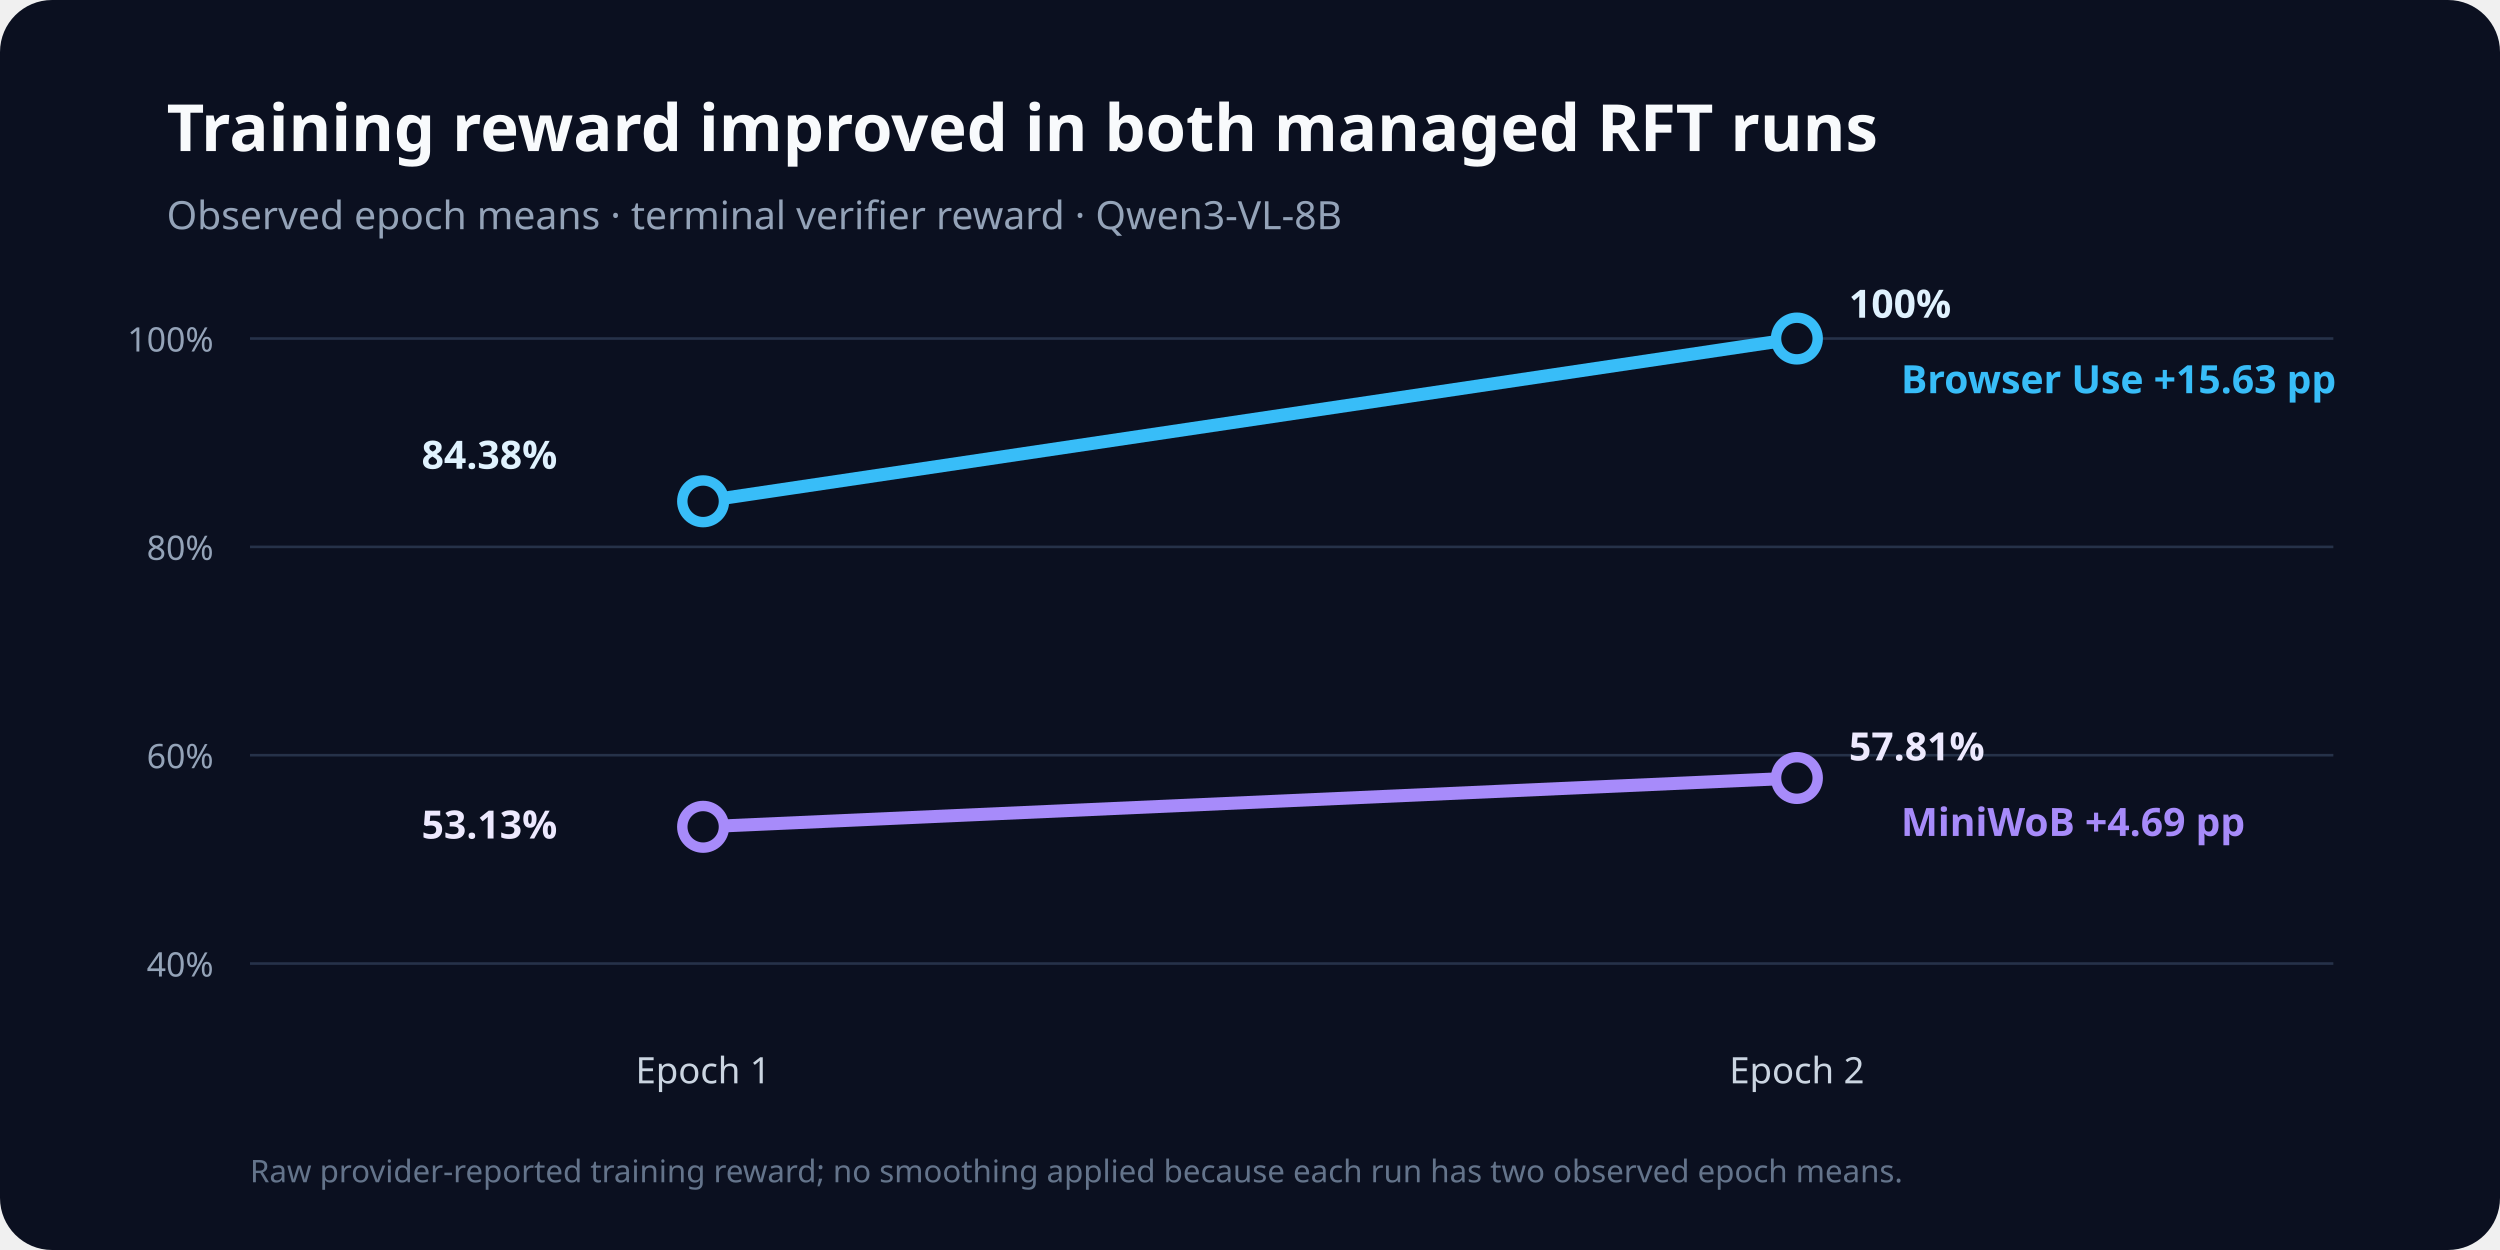
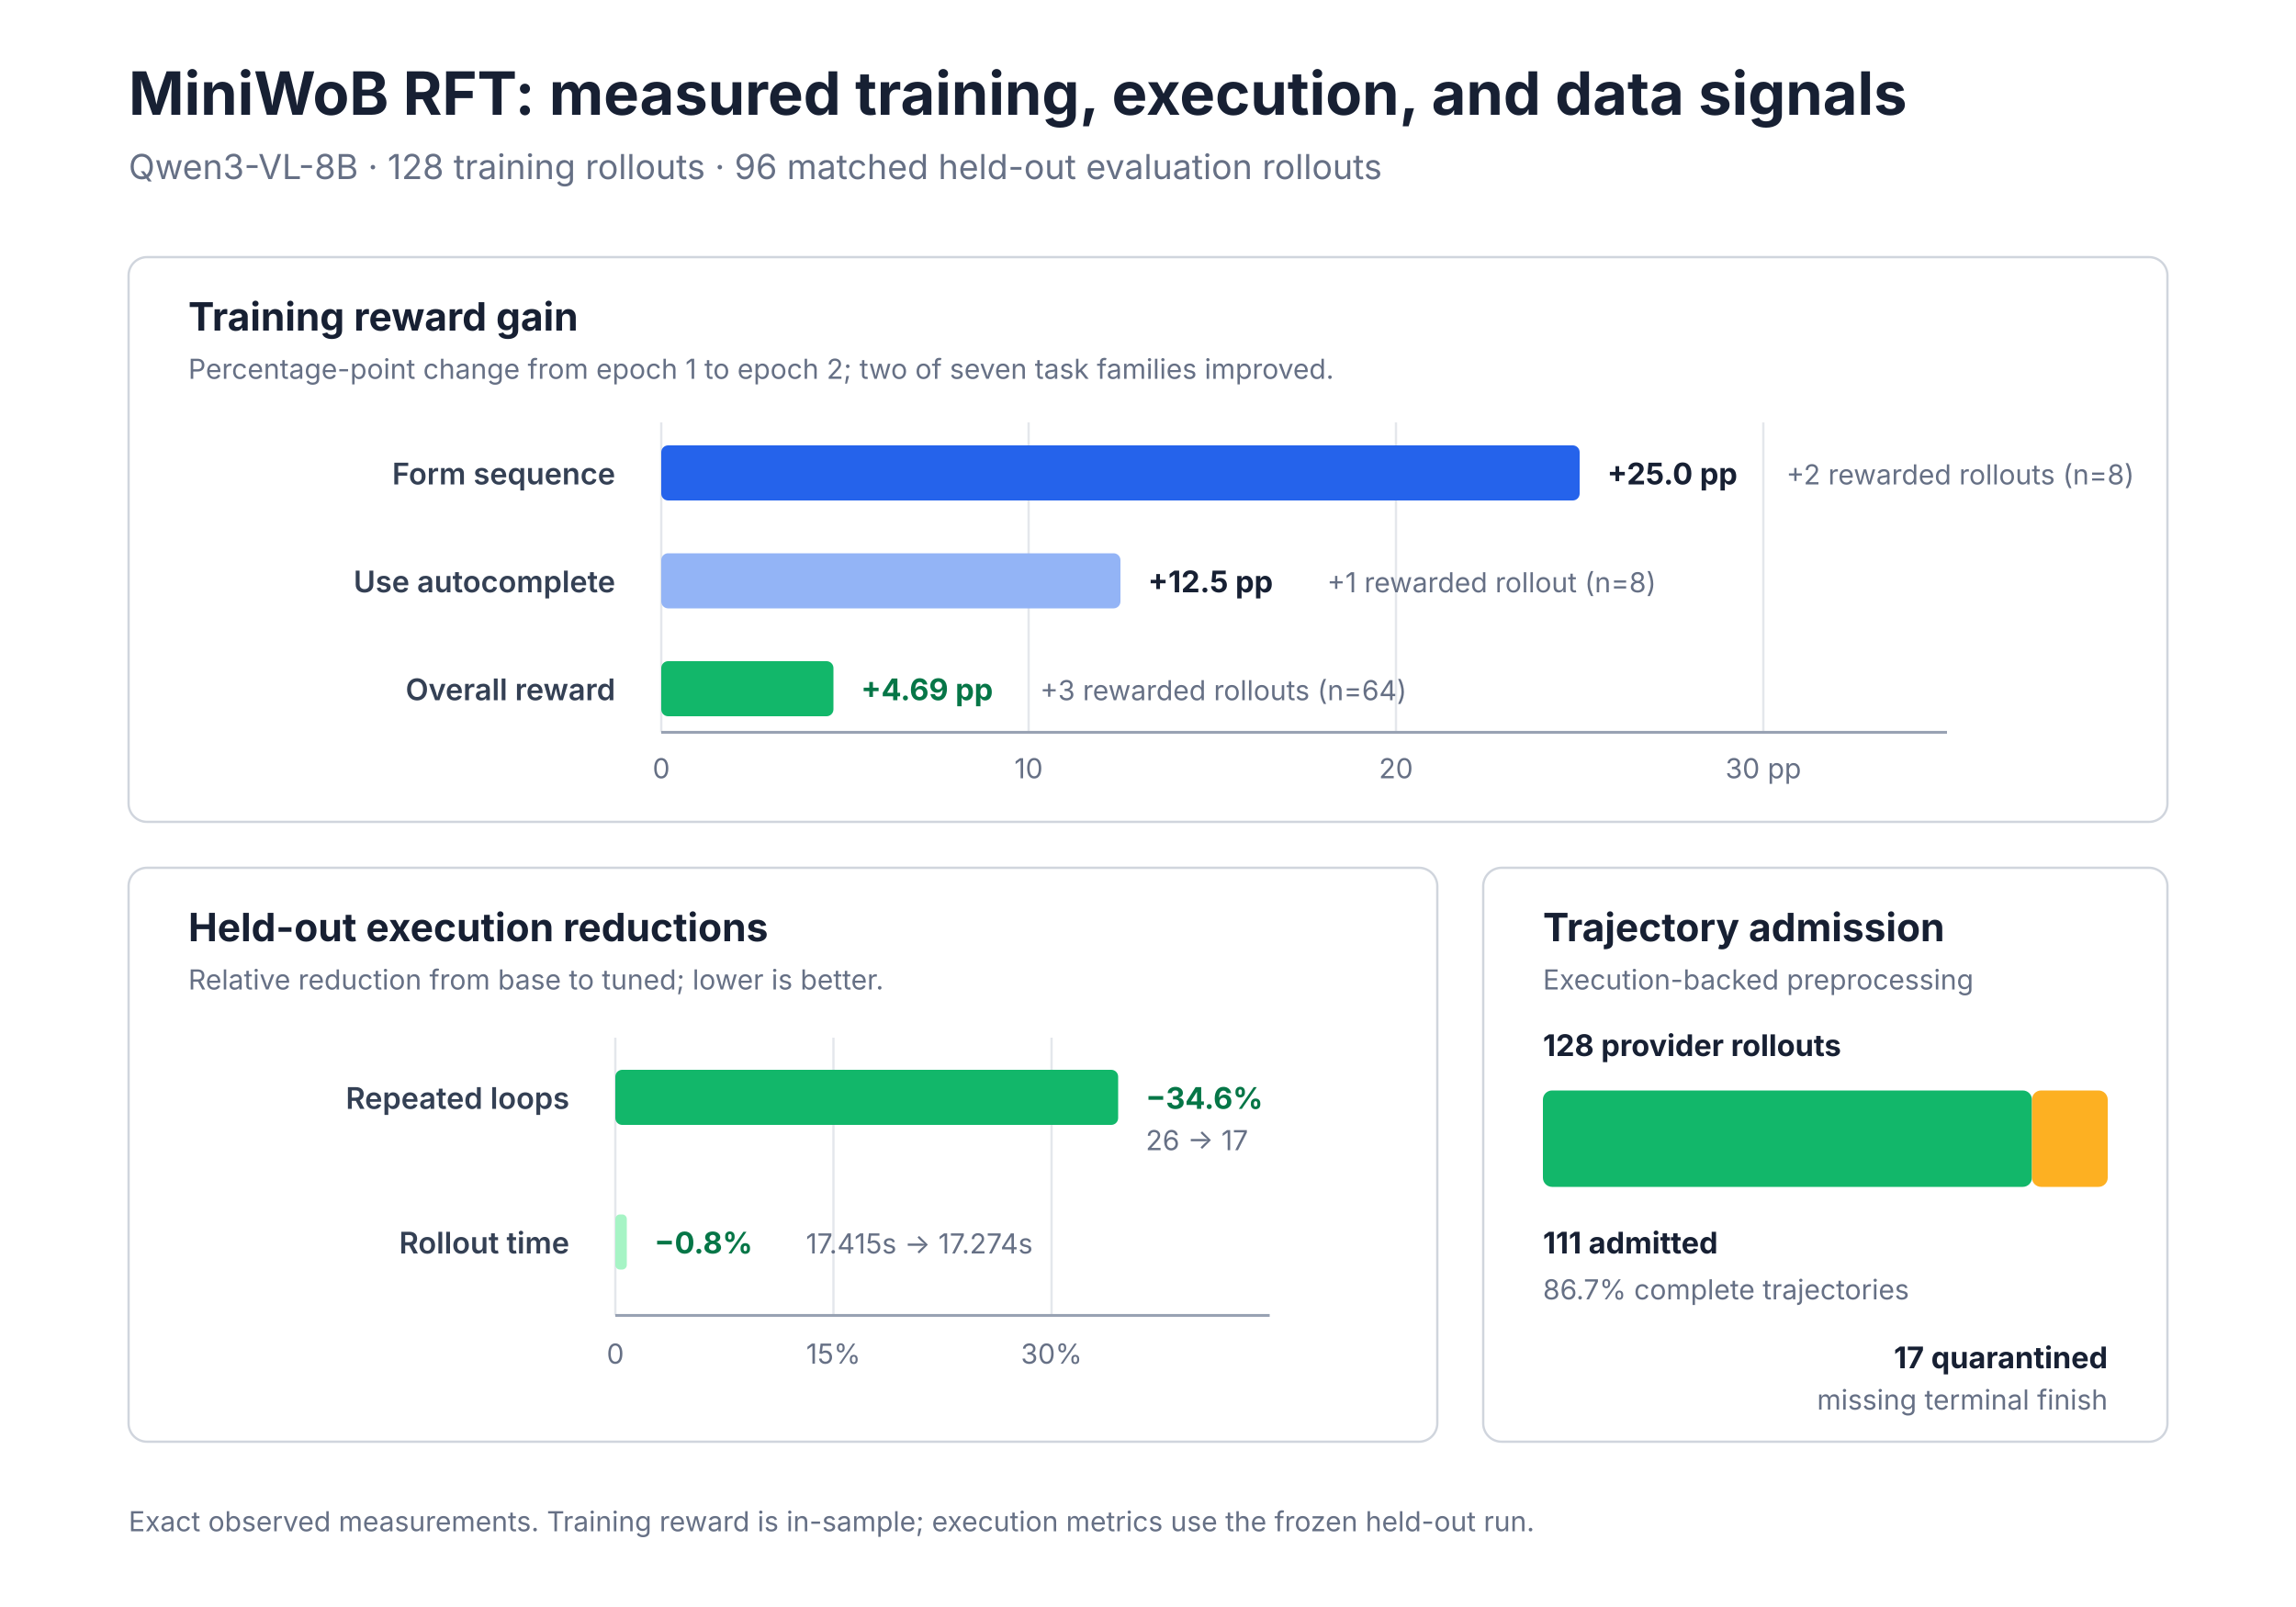
- <svg xmlns="http://www.w3.org/2000/svg" width="960" height="480" viewBox="0 0 960 480" role="img" aria-labelledby="title desc">
-   <rect width="960" height="480" rx="20" fill="#0b1020" />
-   <text x="64" y="58" fill="#f8fafc" font-family="system-ui, sans-serif" font-size="25" font-weight="700">Training reward improved in both managed RFT runs</text>
-   <text x="64" y="88" fill="#94a3b8" font-family="system-ui, sans-serif" font-size="15">Observed epoch means · terminal verifier reward · Qwen3-VL-8B</text>
-   <g stroke="#263249" stroke-width="1">
-     <line x1="96" y1="130" x2="896" y2="130" />
-     <line x1="96" y1="210" x2="896" y2="210" />
-     <line x1="96" y1="290" x2="896" y2="290" />
-     <line x1="96" y1="370" x2="896" y2="370" />
+ <svg xmlns="http://www.w3.org/2000/svg" width="1000" height="700" viewBox="0 0 1000 700" role="img" aria-labelledby="title desc">
+   <style>
+     text { font-family: Inter, ui-sans-serif, system-ui, -apple-system, BlinkMacSystemFont, "Segoe UI", sans-serif; }
+     .title { font-size: 26px; font-weight: 720; fill: #172033; }
+     .subtitle, .context, .axis { fill: #667085; }
+     .subtitle { font-size: 15px; }
+     .panel-title { font-size: 17px; font-weight: 700; fill: #172033; }
+     .panel-note, .context, .axis { font-size: 12px; }
+     .category { font-size: 13px; font-weight: 600; fill: #344054; }
+     .value { font-size: 13px; font-weight: 720; fill: #172033; }
+     .positive { fill: #067647; }
+     .blue { fill: #2563eb; }
+     .blue-soft { fill: #93b4f6; }
+     .green { fill: #12b76a; }
+     .green-soft { fill: #a6f4c5; }
+     .amber { fill: #fdb022; }
+     .grid { stroke: #e4e7ec; stroke-width: 1; }
+     .baseline { stroke: #98a2b3; stroke-width: 1.25; }
+     .panel { fill: #ffffff; stroke: #d0d5dd; stroke-width: 1; }
+   </style>
+   <rect width="1000" height="700" fill="#ffffff" />
+   <text class="title" x="56" y="50">MiniWoB RFT: measured training, execution, and data signals</text>
+   <text class="subtitle" x="56" y="78">Qwen3-VL-8B · 128 training rollouts · 96 matched held-out evaluation rollouts</text>
+   <g aria-label="Training reward gains">
+     <rect class="panel" x="56" y="112" width="888" height="246" rx="8" />
+     <text class="panel-title" x="82" y="144">Training reward gain</text>
+     <text class="panel-note context" x="82" y="165">Percentage-point change from epoch 1 to epoch 2; two of seven task families improved.</text>
+     <line class="grid" x1="288" y1="184" x2="288" y2="319" />
+     <line class="grid" x1="448" y1="184" x2="448" y2="319" />
+     <line class="grid" x1="608" y1="184" x2="608" y2="319" />
+     <line class="grid" x1="768" y1="184" x2="768" y2="319" />
+     <line class="baseline" x1="288" y1="319" x2="848" y2="319" />
+     <text class="axis" x="288" y="339" text-anchor="middle">0</text>
+     <text class="axis" x="448" y="339" text-anchor="middle">10</text>
+     <text class="axis" x="608" y="339" text-anchor="middle">20</text>
+     <text class="axis" x="768" y="339" text-anchor="middle">30 pp</text>
+     <text class="category" x="268" y="211" text-anchor="end">Form sequence</text>
+     <rect class="blue" x="288" y="194" width="400" height="24" rx="3" />
+     <text class="value" x="700" y="211">+25.0 pp</text>
+     <text class="context" x="778" y="211">+2 rewarded rollouts (n=8)</text>
+     <text class="category" x="268" y="258" text-anchor="end">Use autocomplete</text>
+     <rect class="blue-soft" x="288" y="241" width="200" height="24" rx="3" />
+     <text class="value" x="500" y="258">+12.5 pp</text>
+     <text class="context" x="578" y="258">+1 rewarded rollout (n=8)</text>
+     <text class="category" x="268" y="305" text-anchor="end">Overall reward</text>
+     <rect class="green" x="288" y="288" width="75" height="24" rx="3" />
+     <text class="value positive" x="375" y="305">+4.69 pp</text>
+     <text class="context" x="453" y="305">+3 rewarded rollouts (n=64)</text>
  </g>
-   <g fill="#94a3b8" font-family="system-ui, sans-serif" font-size="13" text-anchor="end">
-     <text x="82" y="135">100%</text>
-     <text x="82" y="215">80%</text>
-     <text x="82" y="295">60%</text>
-     <text x="82" y="375">40%</text>
+   <g aria-label="Held-out execution reductions">
+     <rect class="panel" x="56" y="378" width="570" height="250" rx="8" />
+     <text class="panel-title" x="82" y="410">Held-out execution reductions</text>
+     <text class="panel-note context" x="82" y="431">Relative reduction from base to tuned; lower is better.</text>
+     <line class="grid" x1="268" y1="452" x2="268" y2="573" />
+     <line class="grid" x1="363" y1="452" x2="363" y2="573" />
+     <line class="grid" x1="458" y1="452" x2="458" y2="573" />
+     <line class="baseline" x1="268" y1="573" x2="553" y2="573" />
+     <text class="axis" x="268" y="594" text-anchor="middle">0</text>
+     <text class="axis" x="363" y="594" text-anchor="middle">15%</text>
+     <text class="axis" x="458" y="594" text-anchor="middle">30%</text>
+     <text class="category" x="248" y="483" text-anchor="end">Repeated loops</text>
+     <rect class="green" x="268" y="466" width="219" height="24" rx="3" />
+     <text class="value positive" x="499" y="483">−34.6%</text>
+     <text class="context" x="499" y="501">26 → 17</text>
+     <text class="category" x="248" y="546" text-anchor="end">Rollout time</text>
+     <rect class="green-soft" x="268" y="529" width="5" height="24" rx="2" />
+     <text class="value positive" x="285" y="546">−0.8%</text>
+     <text class="context" x="351" y="546">17.415s → 17.274s</text>
  </g>
-   <g fill="#cbd5e1" font-family="system-ui, sans-serif" font-size="14" text-anchor="middle">
-     <text x="270" y="416">Epoch 1</text>
-     <text x="690" y="416">Epoch 2</text>
+   <g aria-label="Trajectory admission">
+     <rect class="panel" x="646" y="378" width="298" height="250" rx="8" />
+     <text class="panel-title" x="672" y="410">Trajectory admission</text>
+     <text class="panel-note context" x="672" y="431">Execution-backed preprocessing</text>
+     <rect class="green" x="672" y="475" width="213" height="42" rx="4" />
+     <rect class="amber" x="885" y="475" width="33" height="42" rx="4" />
+     <text class="value" x="672" y="460">128 provider rollouts</text>
+     <text class="value" x="672" y="546">111 admitted</text>
+     <text class="context" x="672" y="566">86.7% complete trajectories</text>
+     <text class="value" x="918" y="596" text-anchor="end">17 quarantined</text>
+     <text class="context" x="918" y="614" text-anchor="end">missing terminal finish</text>
  </g>
-   <path d="M270 192.5 L690 130" fill="none" stroke="#38bdf8" stroke-width="5" stroke-linecap="round" />
-   <circle cx="270" cy="192.5" r="8" fill="#0b1020" stroke="#38bdf8" stroke-width="4" />
-   <circle cx="690" cy="130" r="8" fill="#0b1020" stroke="#38bdf8" stroke-width="4" />
-   <g fill="#e0f2fe" font-family="system-ui, sans-serif" font-size="15" font-weight="650">
-     <text x="214" y="180" text-anchor="end">84.38%</text>
-     <text x="710" y="122">100%</text>
-     <text x="730" y="151" fill="#38bdf8">Browser Use  +15.63 pp</text>
-   </g>
-   <path d="M270 317.5 L690 298.75" fill="none" stroke="#a78bfa" stroke-width="5" stroke-linecap="round" />
-   <circle cx="270" cy="317.5" r="8" fill="#0b1020" stroke="#a78bfa" stroke-width="4" />
-   <circle cx="690" cy="298.75" r="8" fill="#0b1020" stroke="#a78bfa" stroke-width="4" />
-   <g fill="#ede9fe" font-family="system-ui, sans-serif" font-size="15" font-weight="650">
-     <text x="214" y="322" text-anchor="end">53.13%</text>
-     <text x="710" y="292">57.81%</text>
-     <text x="730" y="321" fill="#a78bfa">MiniWoB  +4.69 pp</text>
-   </g>
-   <text x="96" y="454" fill="#64748b" font-family="system-ui, sans-serif" font-size="12">Raw provider-reported training reward; no smoothing applied because each run has two observed epoch means.</text>
+   <text class="context" x="56" y="667">Exact observed measurements. Training reward is in-sample; execution metrics use the frozen held-out run.</text>
</svg>
